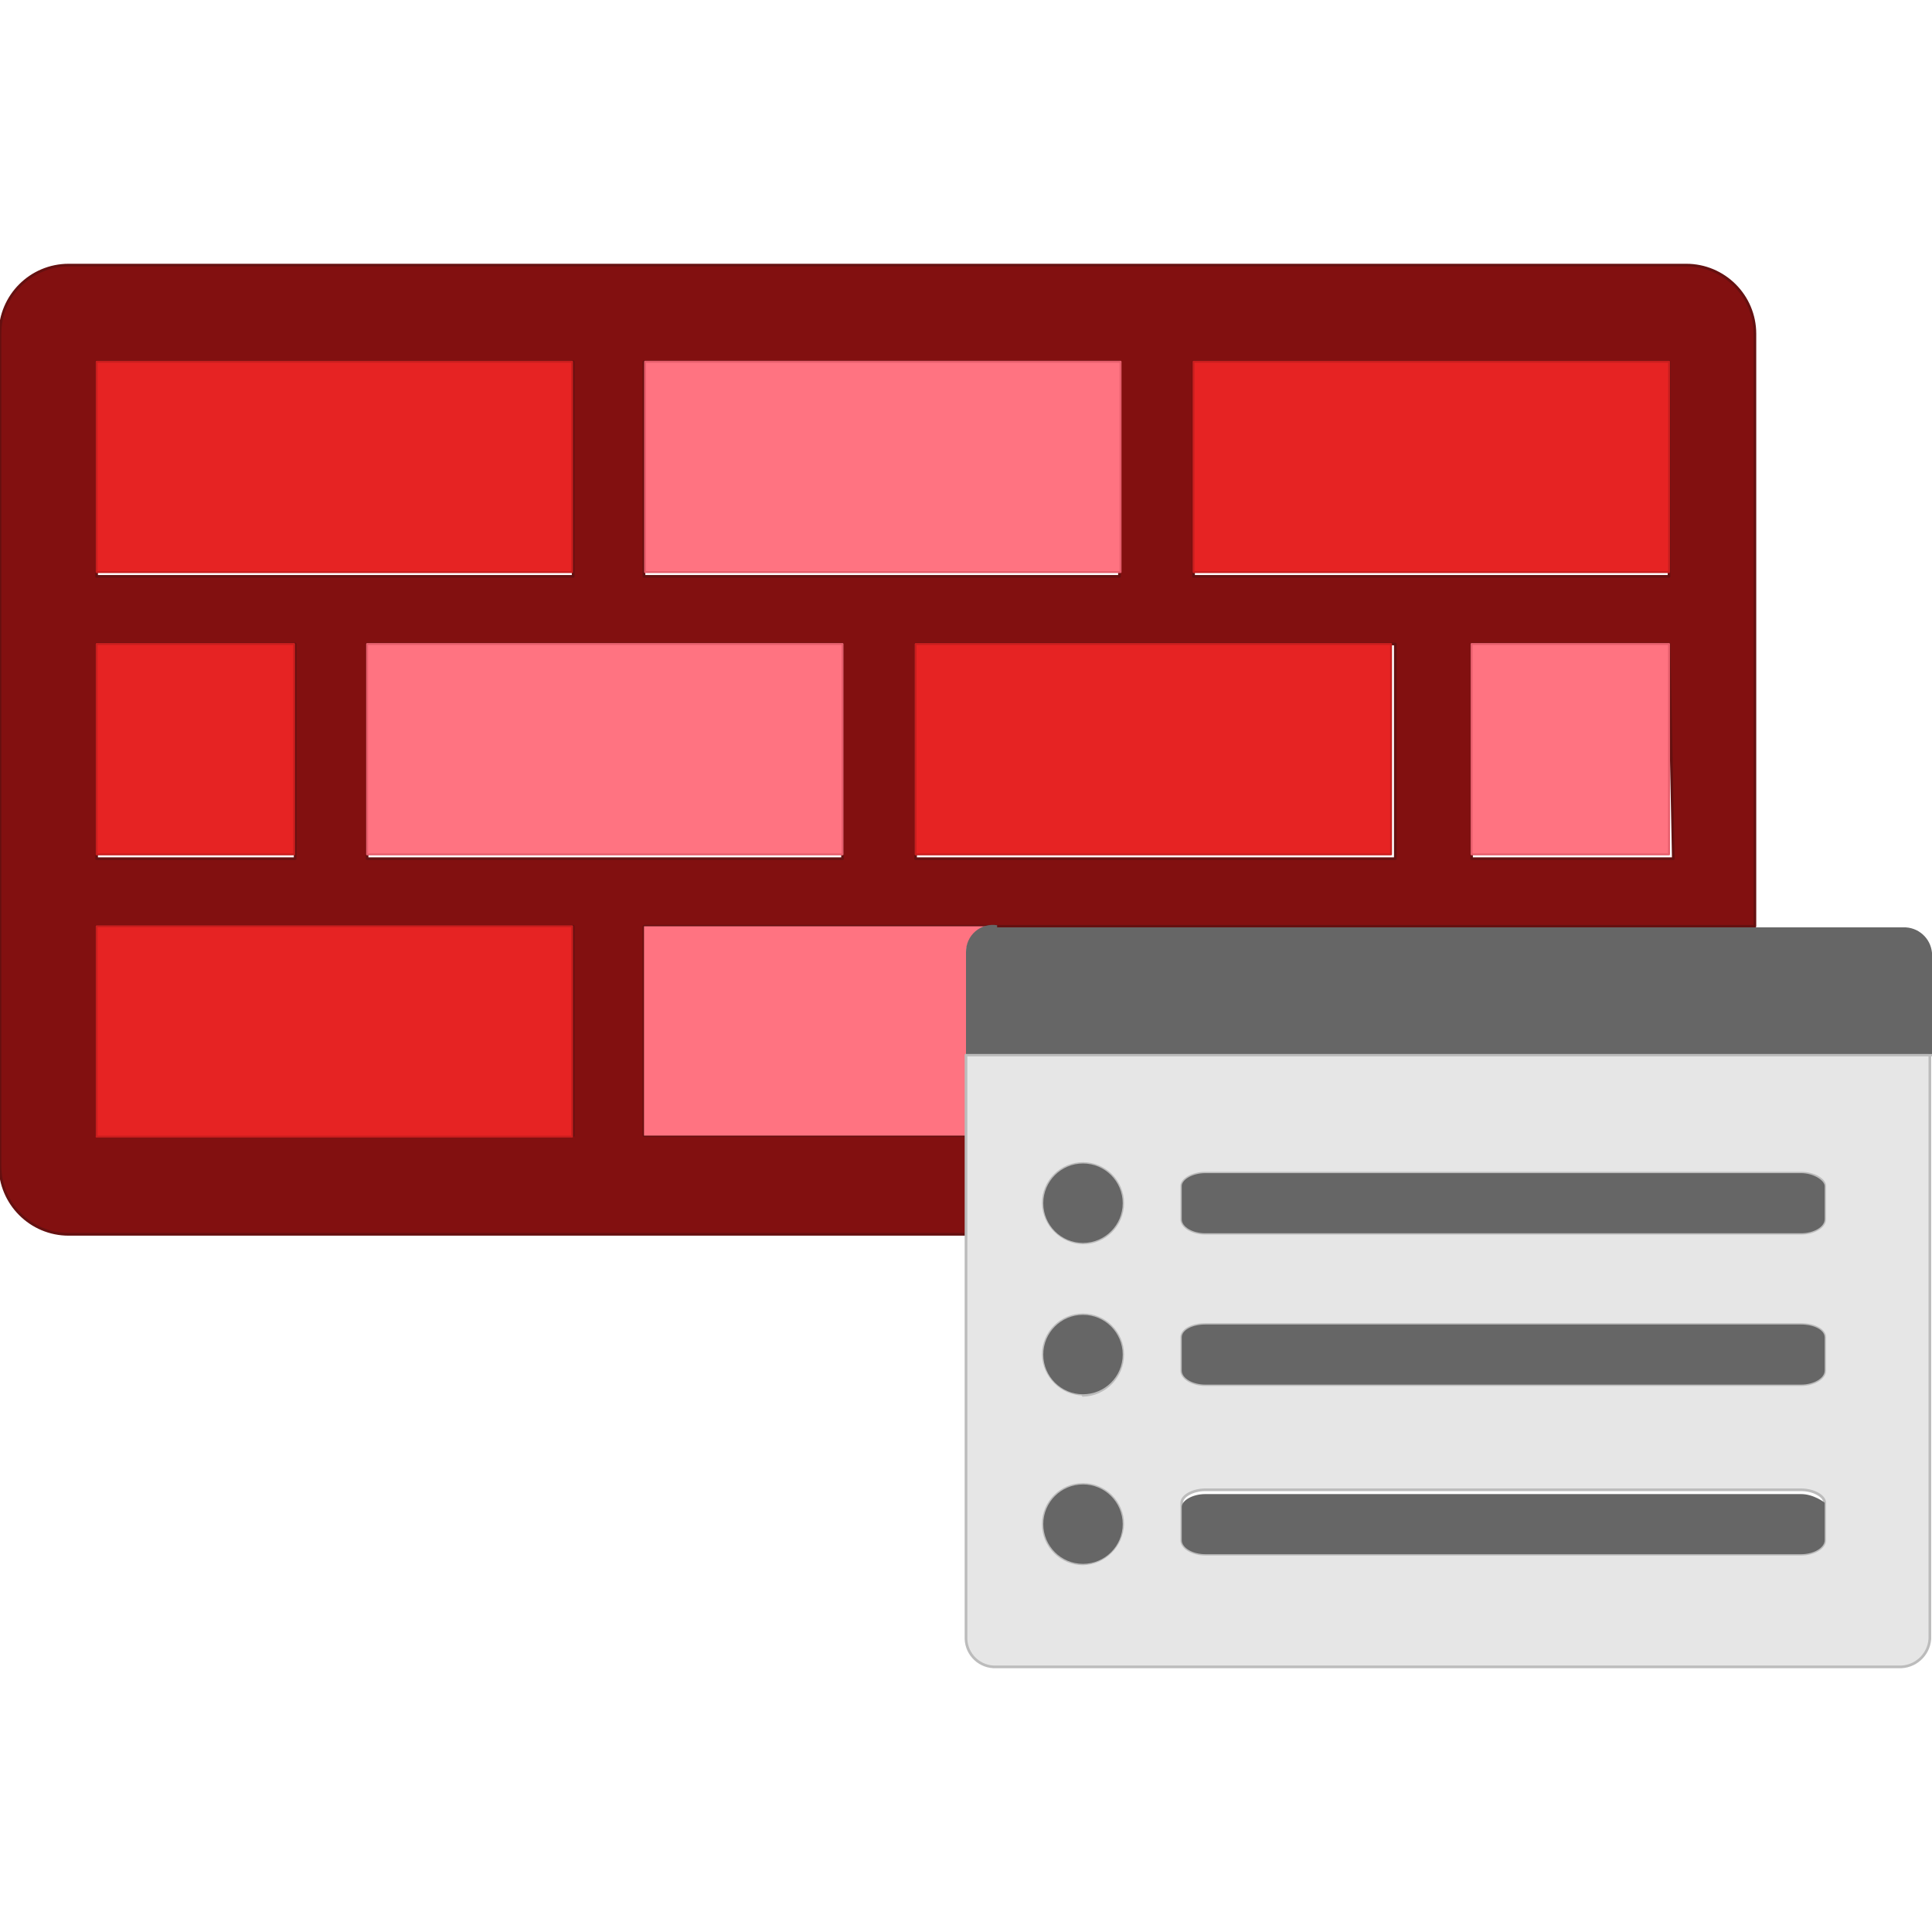
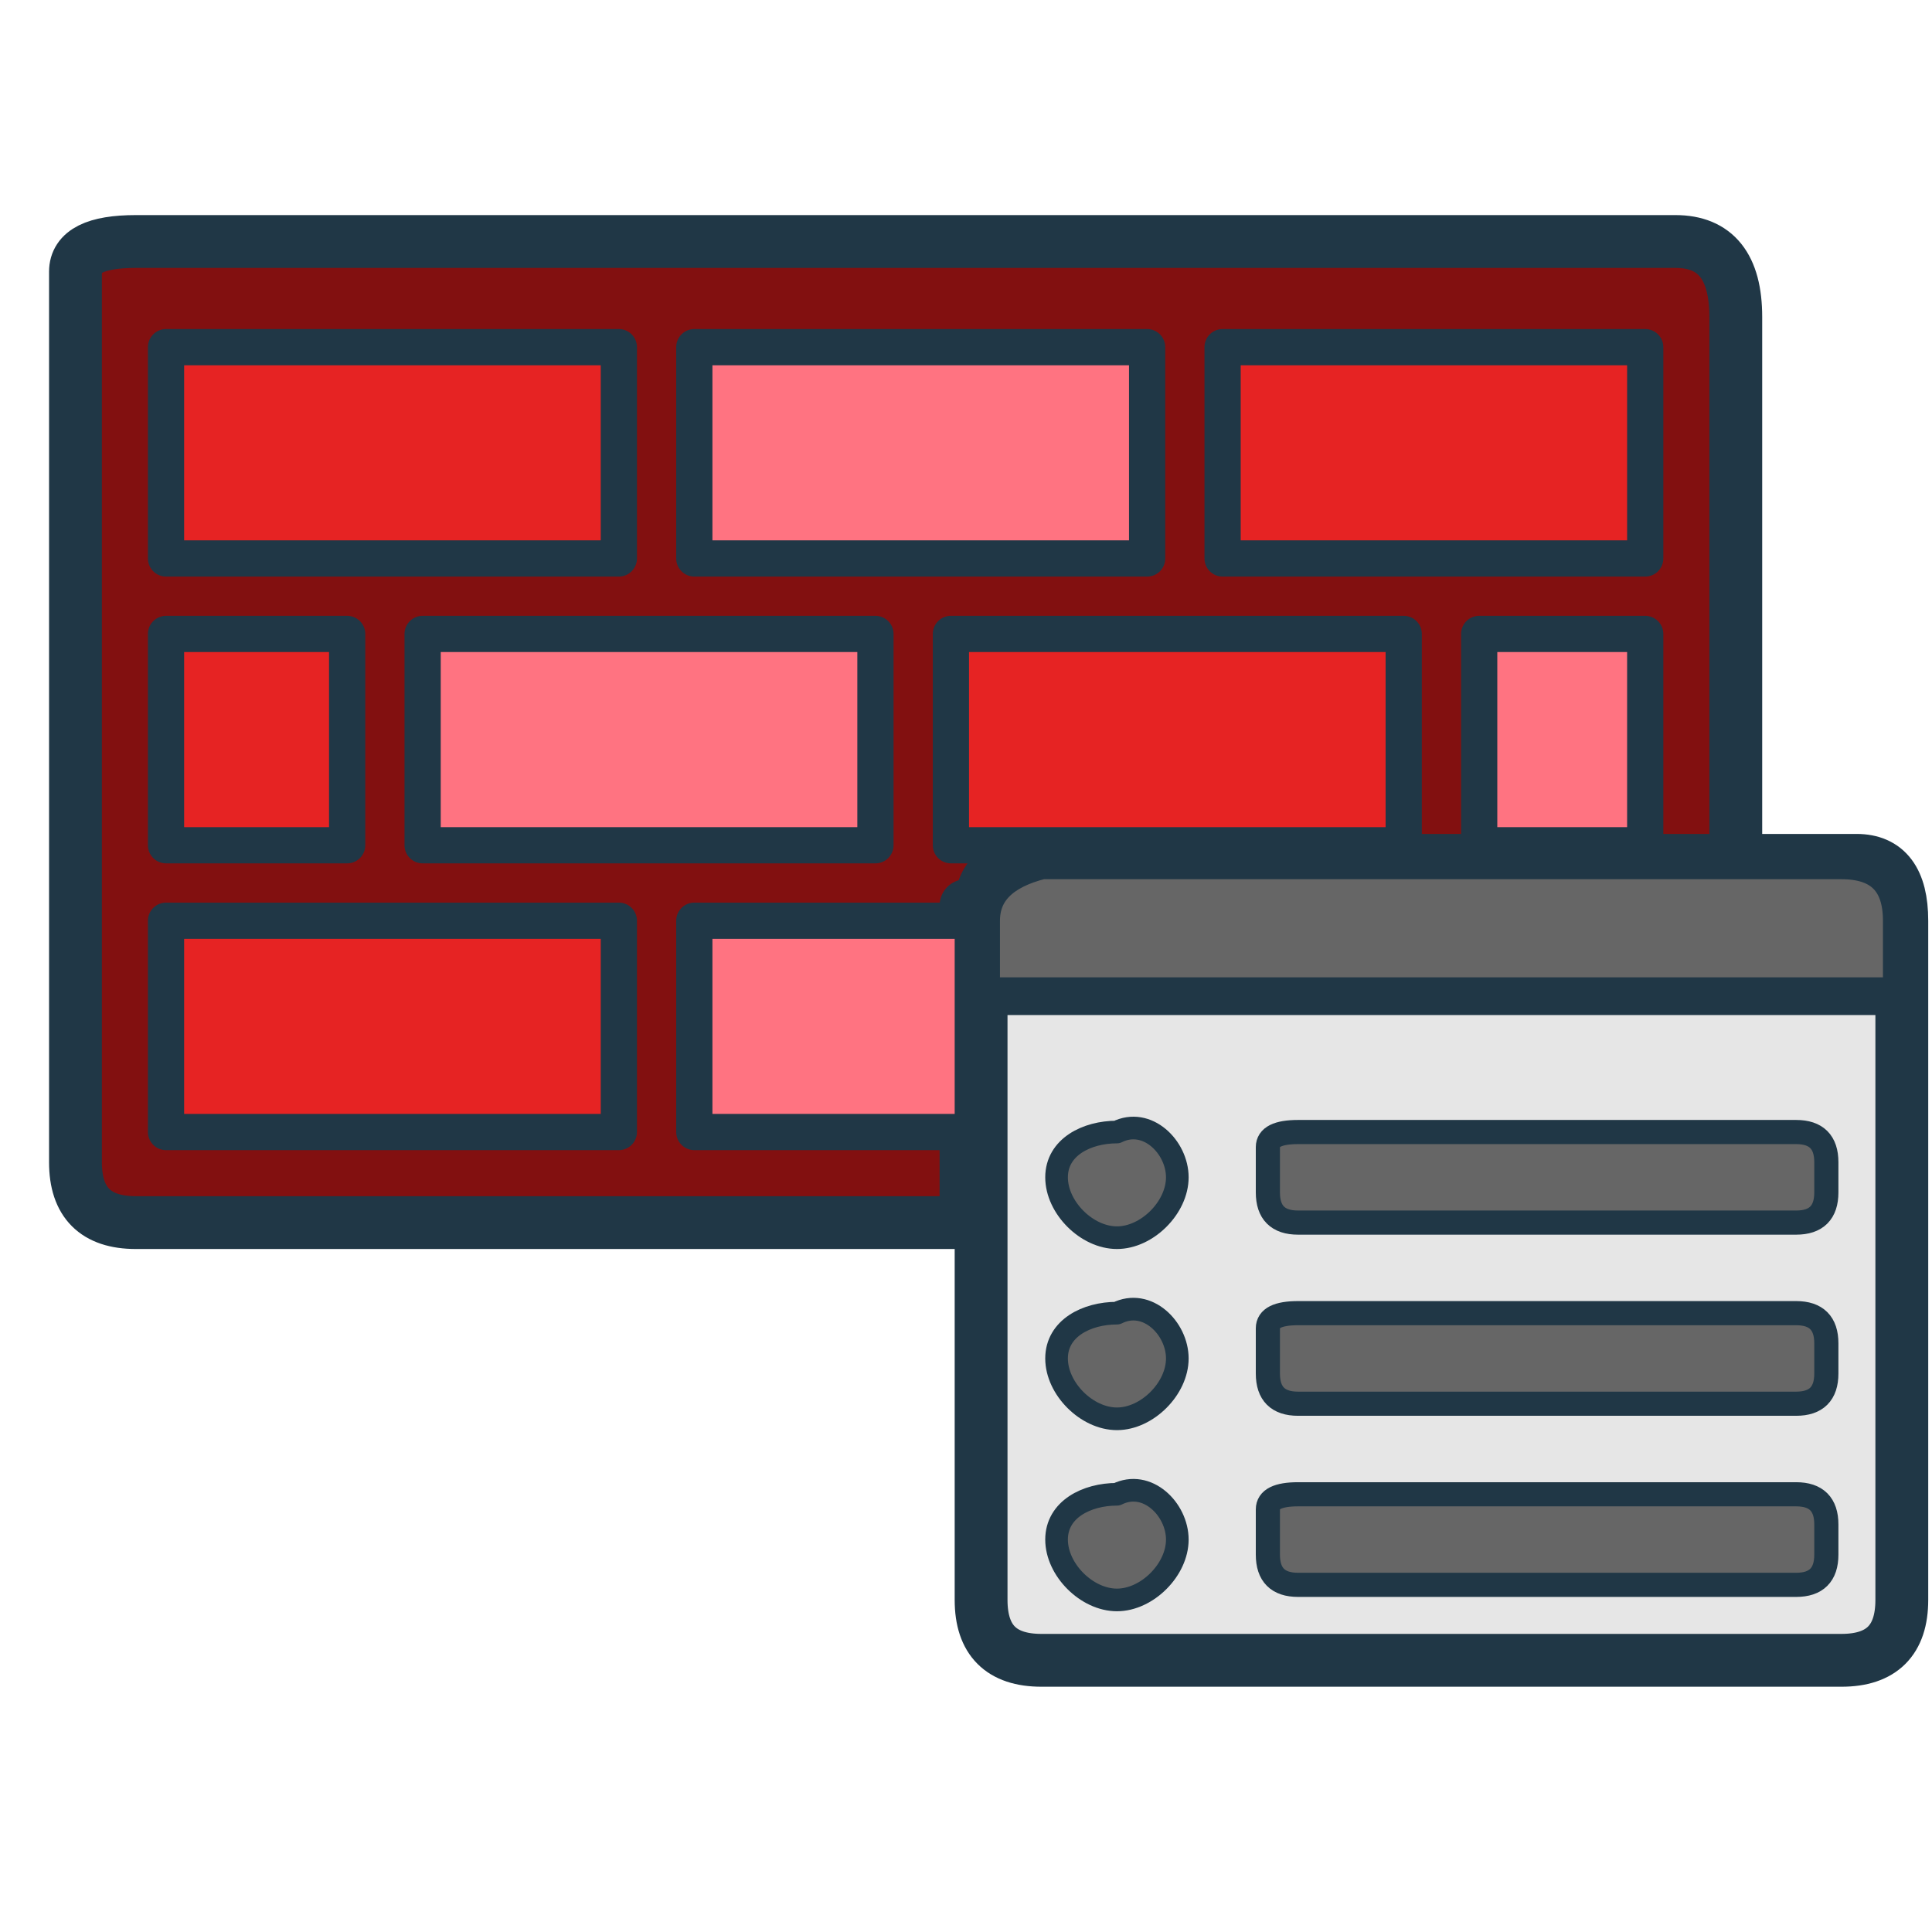
- <svg xmlns="http://www.w3.org/2000/svg" width="128" height="128" viewBox="0 0 128 128" fill="none">
-   <g transform="scale(7.111111)">
-     <g id="efc786b8-9630-4074-8d70-5ab0b13fb7c0">
-       <g>
-         <path d="M6,10.58V8.63H16.35V3.11a.64.64,0,0,0-.64-.64H.64A.64.64,0,0,0,0,3.11v7.75a.64.64,0,0,0,.64.64H9v-.92ZM7.85,8H3.42V6H7.85ZM13,8H8.53V6H13Zm2.59,0H13.71V6h1.84ZM11.12,3.37h4.43v2H11.12ZM6,3.37h4.43v2H6ZM.9,3.37H5.34v2H.9ZM.9,6H2.75V8H.9Zm4.44,4.58H.9V8.63H5.34Z" fill="#821010" stroke="#651010" stroke-width=".025" stroke-linejoin="round" />
-         <rect x="0.9" y="3.37" width="4.43" height="1.96" fill="#e62323" stroke="#c91e1e" stroke-width=".018" stroke-linejoin="round" />
-         <rect x="6.01" y="3.37" width="4.43" height="1.96" fill="#ff7381" stroke="#e65e6c" stroke-width=".018" stroke-linejoin="round" />
-         <rect x="11.12" y="3.37" width="4.43" height="1.96" fill="#e62323" stroke="#c91e1e" stroke-width=".018" stroke-linejoin="round" />
-         <rect x="0.9" y="6" width="1.84" height="1.96" fill="#e62323" stroke="#c91e1e" stroke-width=".018" stroke-linejoin="round" />
-         <rect x="13.71" y="6" width="1.84" height="1.96" fill="#ff7381" stroke="#e65e6c" stroke-width=".018" stroke-linejoin="round" />
-         <rect x="3.42" y="6" width="4.43" height="1.96" fill="#ff7381" stroke="#e65e6c" stroke-width=".018" stroke-linejoin="round" />
-         <rect x="8.53" y="6" width="4.43" height="1.96" fill="#e62323" stroke="#c91e1e" stroke-width=".018" stroke-linejoin="round" />
-         <rect x="0.9" y="8.63" width="4.43" height="1.96" fill="#e62323" stroke="#c91e1e" stroke-width=".018" stroke-linejoin="round" />
-         <path d="M9,8.87a.25.25,0,0,1,.26-.24H6v1.95H9V8.88Z" fill="#ff7381" />
-         <path d="M18,8.88v.95H9v5.44a.27.27,0,0,0,.28.26h8.41a.28.28,0,0,0,.29-.26V8.88ZM9.72,11.21a.37.37,0,1,1,.37.37A.38.38,0,0,1,9.72,11.21Zm.37,3.36a.37.37,0,1,1,.37-.37A.38.38,0,0,1,10.09,14.57Zm0-1.58a.38.38,0,0,1-.37-.37.37.37,0,0,1,.74,0A.38.38,0,0,1,10.09,13ZM17,14.35c0,.07-.1.13-.22.13H11.23c-.12,0-.22-.06-.22-.13V14c0-.06.1-.12.22-.12h5.55c.12,0,.22.06.22.12Zm0-1.58c0,.07-.1.13-.22.13H11.23c-.12,0-.22-.06-.22-.13v-.31c0-.07.1-.12.22-.12h5.55c.12,0,.22.05.22.12Zm0-1.41c0,.07-.1.13-.22.13H11.23c-.12,0-.22-.06-.22-.13v-.31c0-.06.1-.12.22-.12h5.55c.12,0,.22.06.22.12Z" fill="#e6e6e6" stroke="#bcbcbc" stroke-width=".025" stroke-linejoin="round" />
-         <path d="M9.29,8.62h0A.25.25,0,0,0,9,8.87H9v.95h9V8.88h0a.26.26,0,0,0-.27-.24H9.29Z" fill="#666" />
-         <path d="M16.78,12.34H11.23c-.12,0-.22.05-.22.12v.31c0,.07.1.13.22.13h5.55c.12,0,.22-.06.22-.13v-.31C17,12.39,16.9,12.34,16.78,12.34Z" fill="#666" />
-         <path d="M16.78,10.93H11.23c-.12,0-.22.06-.22.12v.31c0,.07.1.13.22.13h5.55c.12,0,.22-.06.22-.13v-.31C17,11,16.9,10.93,16.78,10.93Z" fill="#666" />
-         <path d="M16.78,13.92H11.23c-.12,0-.22.06-.22.12v.31c0,.07.1.13.22.13h5.55c.12,0,.22-.06.22-.13V14C17,14,16.9,13.92,16.78,13.92Z" fill="#666" />
-         <circle cx="10.09" cy="11.21" r="0.37" fill="#666" />
-         <circle cx="10.09" cy="12.62" r="0.37" fill="#666" />
-         <circle cx="10.09" cy="14.2" r="0.37" fill="#666" />
-       </g>
-     </g>
+ <svg xmlns="http://www.w3.org/2000/svg" width="128" height="128" viewBox="0 0 128 128" fill="none" stroke-linecap="round" stroke-linejoin="round">
+   <path d="M5 18        Q5 16 9 16        L111 16        Q115 16 115 21        L115 60        L64 60        L64 81        L9 81        Q5 81 5 77 Z" fill="#821010" stroke="#203746" stroke-width="3.5" />
+   <g stroke="#203746" stroke-width="2.4">
+     <path d="M11 23 L41 23 L41 37 L11 37 Z" fill="#E62323" />
+     <path d="M46 23 L76 23 L76 37 L46 37 Z" fill="#FF7381" />
+     <path d="M81 23 L109 23 L109 37 L81 37 Z" fill="#E62323" />
+   </g>
+   <g stroke="#203746" stroke-width="2.4">
+     <path d="M11 42 L23 42 L23 56 L11 56 Z" fill="#E62323" />
+     <path d="M28 42 L58 42 L58 56 L28 56 Z" fill="#FF7381" />
+     <path d="M63 42 L93 42 L93 56 L63 56 Z" fill="#E62323" />
+     <path d="M98 42 L109 42 L109 56 L98 56 Z" fill="#FF7381" />
+   </g>
+   <g stroke="#203746" stroke-width="2.4">
+     <path d="M11 61 L41 61 L41 75 L11 75 Z" fill="#E62323" />
+     <path d="M46 61 L76 61 L76 75 L46 75 Z" fill="#FF7381" />
+     <path d="M81 61 L109 61 L109 75 L81 75 Z" fill="#E62323" />
+   </g>
+   <path d="M65 60        Q65 57 69 57        L123 57        Q126 57 126 61        L126 106        Q126 110 122 110        L69 110        Q65 110 65 106 Z" fill="#E6E6E6" stroke="#203746" stroke-width="3.5" />
+   <path d="M69 57        L122 57        Q126 57 126 61        L126 66        L65 66        L65 61        Q65 58 69 57 Z" fill="#666666" stroke="#203746" stroke-width="2.5" />
+   <g fill="#666666" stroke="#203746" stroke-width="1.5">
+     <path d="M74 75              C76 74 78 76 78 78              C78 80 76 82 74 82              C72 82 70 80 70 78              C70 76 72 75 74 75 Z" />
+     <path d="M74 87              C76 86 78 88 78 90              C78 92 76 94 74 94              C72 94 70 92 70 90              C70 88 72 87 74 87 Z" />
+     <path d="M74 99              C76 98 78 100 78 102              C78 104 76 106 74 106              C72 106 70 104 70 102              C70 100 72 99 74 99 Z" />
+   </g>
+   <g fill="#666666" stroke="#203746" stroke-width="1.6">
+     <path d="M84 76              Q84 75 86 75              L119 75              Q121 75 121 77              L121 79              Q121 81 119 81              L86 81              Q84 81 84 79 Z" />
+     <path d="M84 88              Q84 87 86 87              L119 87              Q121 87 121 89              L121 91              Q121 93 119 93              L86 93              Q84 93 84 91 Z" />
+     <path d="M84 100              Q84 99 86 99              L119 99              Q121 99 121 101              L121 103              Q121 105 119 105              L86 105              Q84 105 84 103 Z" />
  </g>
</svg>
